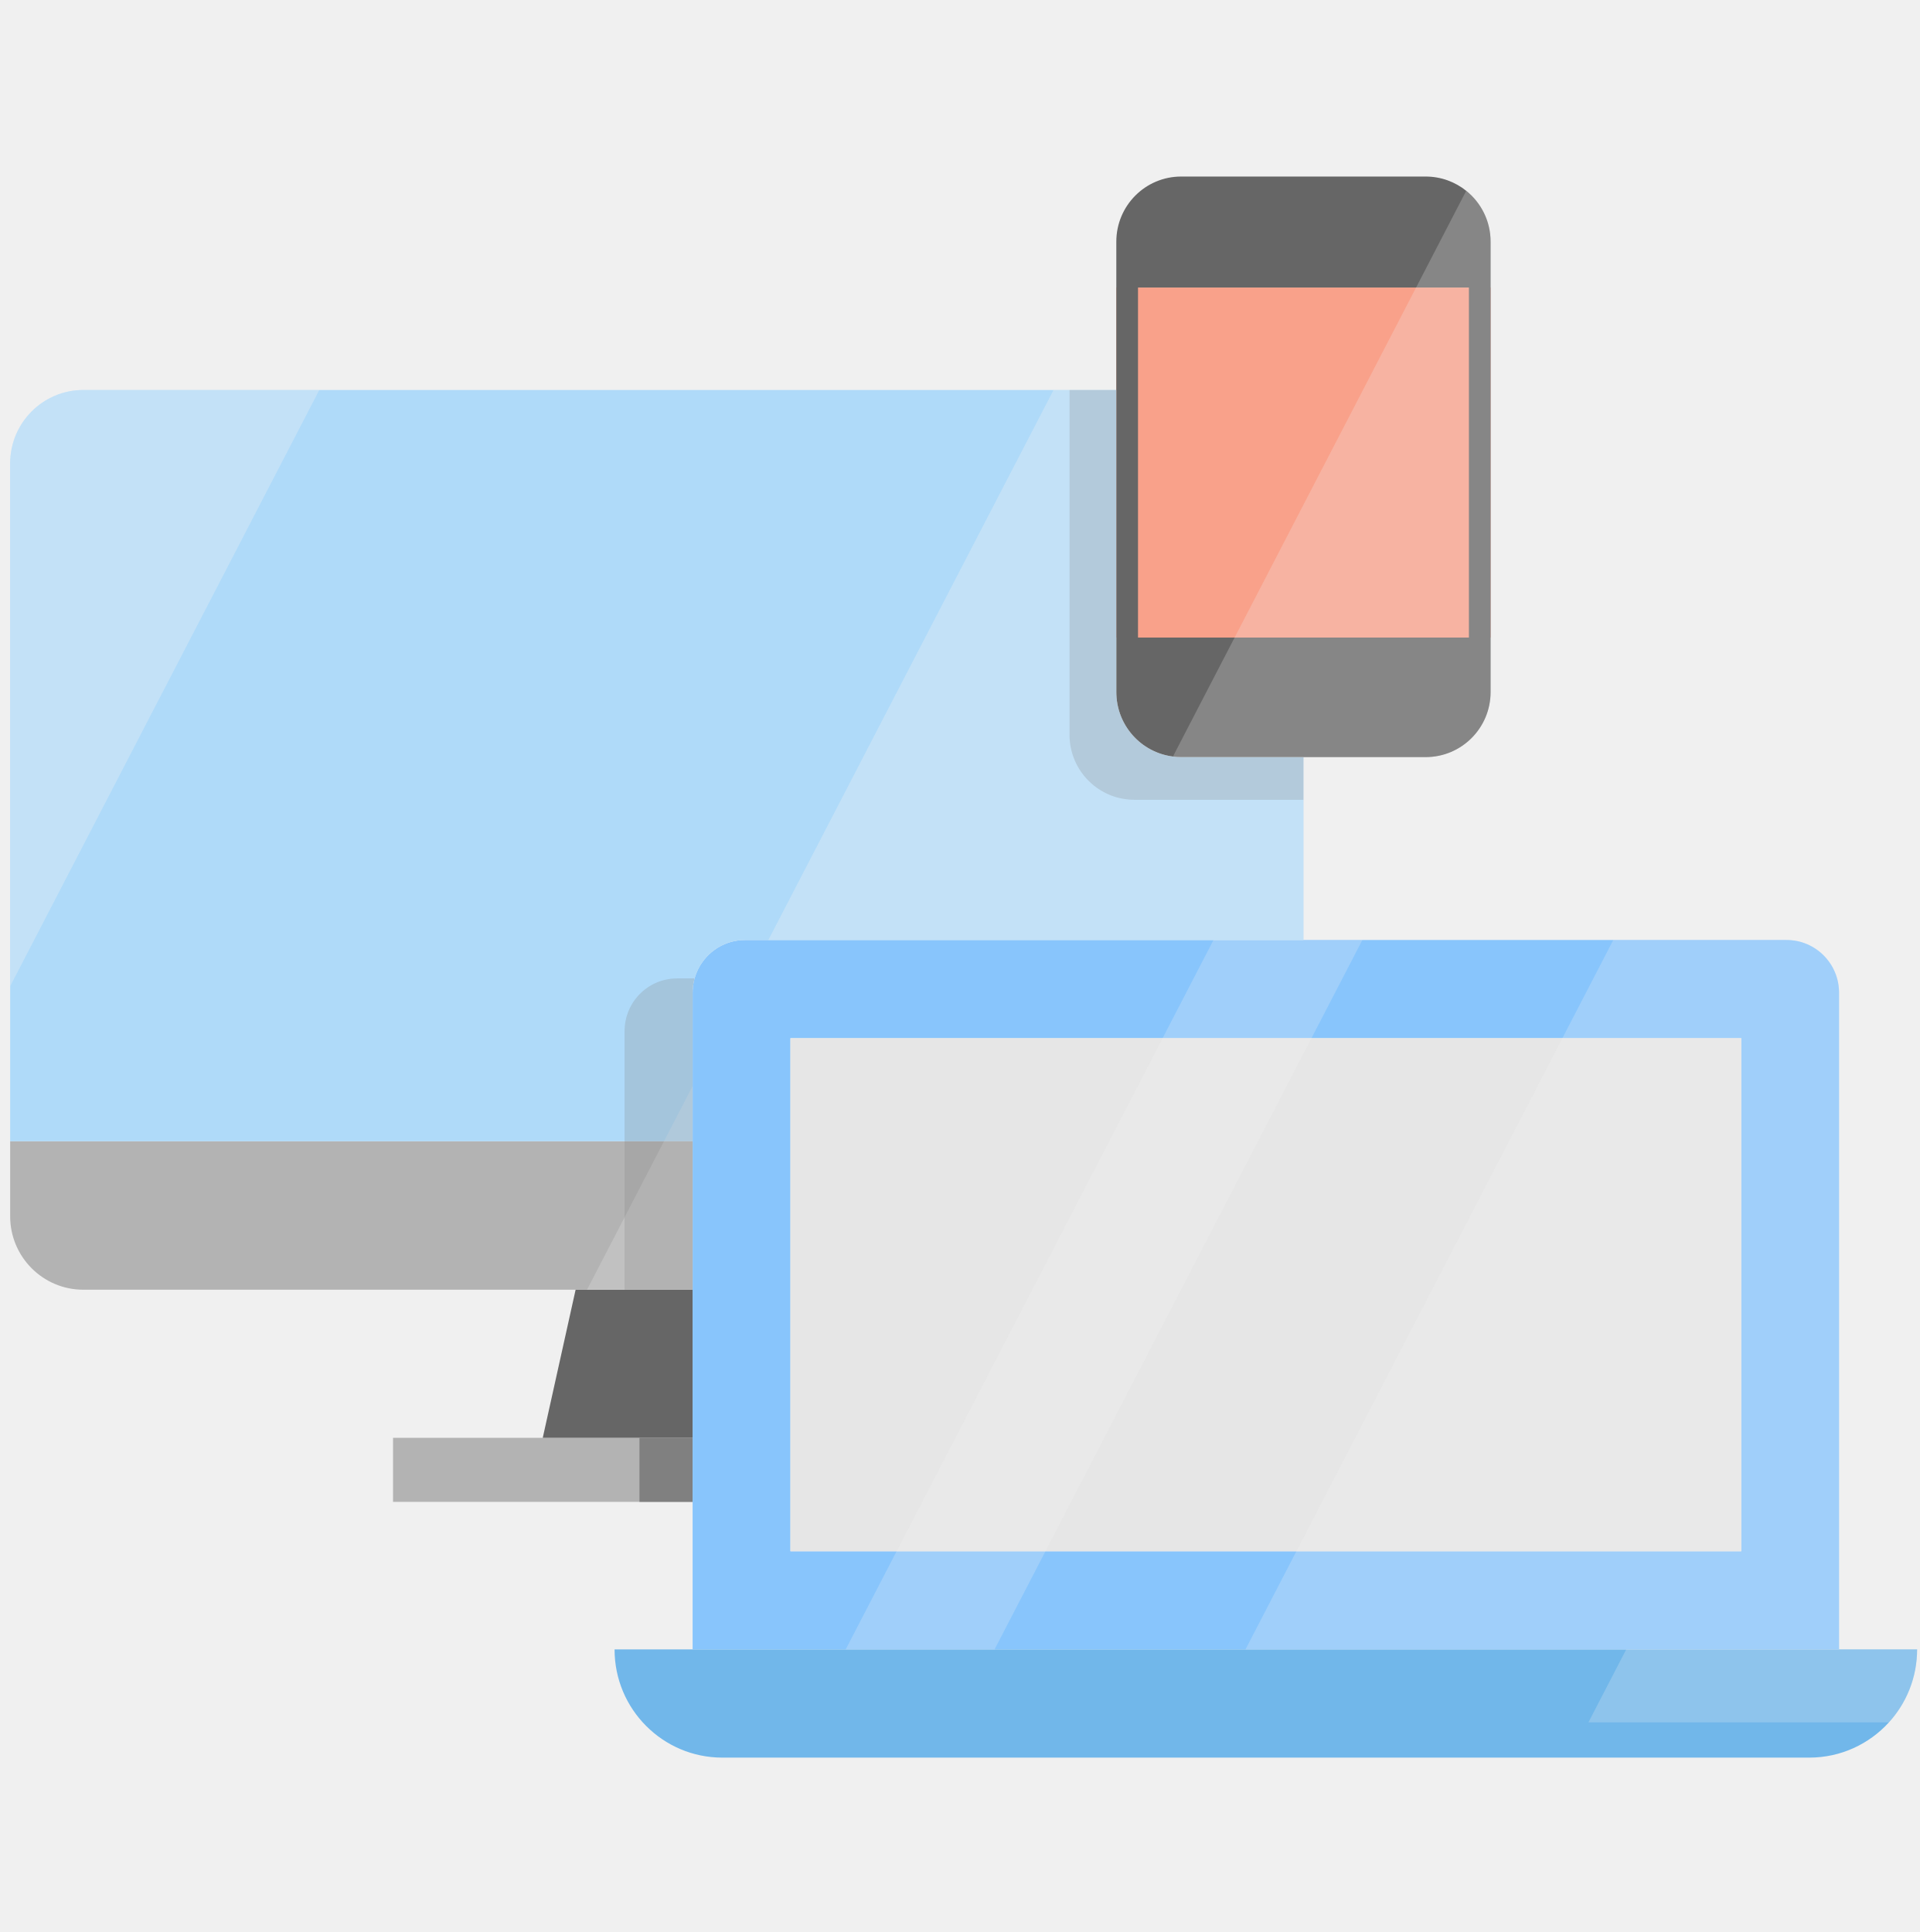
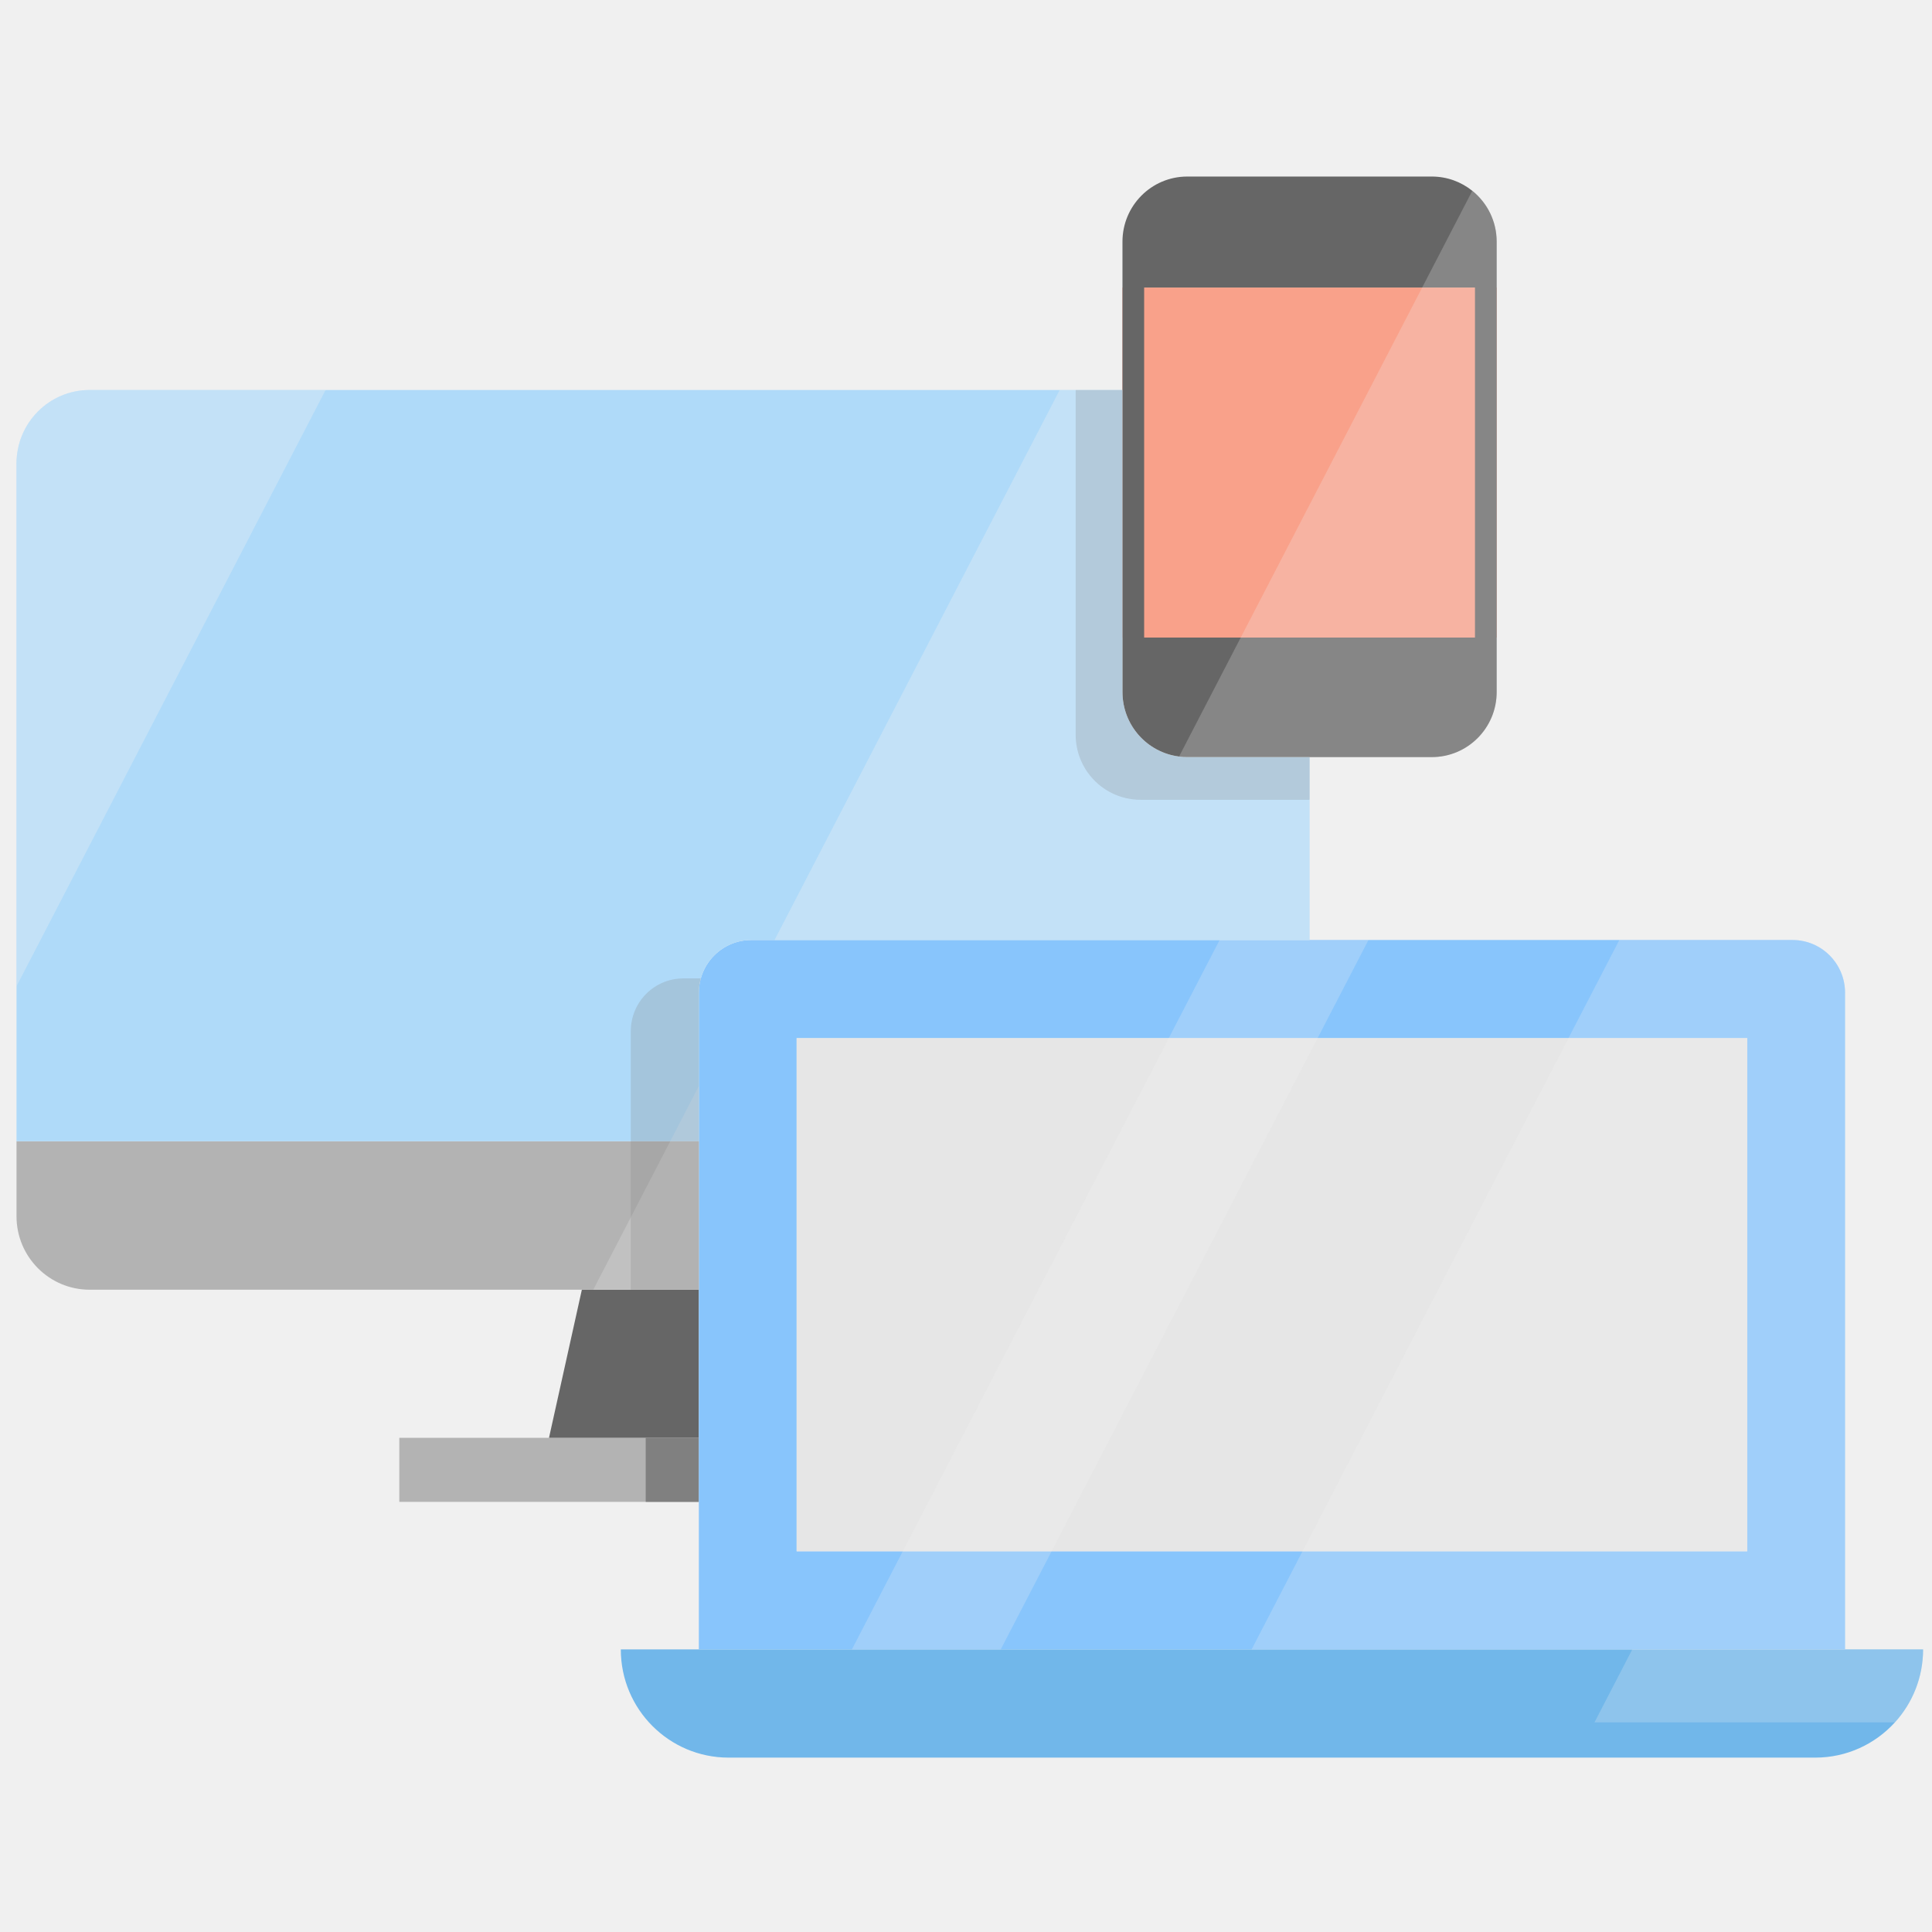
- <svg xmlns="http://www.w3.org/2000/svg" width="151" height="152" viewBox="0 0 151 152" fill="none">
+ <svg xmlns="http://www.w3.org/2000/svg" width="40" height="40" viewBox="0 0 151 152" fill="none">
  <g clip-path="url(#clip0_54_353)">
    <path d="M42.692 113.121H30.916V118.159H54.481V115.64V113.121H42.692Z" fill="#B3B3B3" />
    <path d="M54.481 101.468V113.122H42.692L45.278 101.468H54.481Z" fill="#666666" />
    <path d="M54.481 113.121H50.301V118.159H54.481V113.121Z" fill="#808080" />
    <path d="M150.799 129.769C150.799 131.982 149.956 133.998 148.581 135.509C147.029 137.212 144.8 138.28 142.321 138.28H56.816C54.475 138.28 52.357 137.326 50.825 135.788C49.289 134.249 48.342 132.12 48.342 129.769H150.799Z" fill="#71B7EA" />
    <path d="M140.532 73.955H58.61C56.328 73.955 54.481 75.812 54.481 78.103V129.769H144.66V78.103C144.66 75.812 142.81 73.955 140.532 73.955ZM136.965 122.045H62.176V81.68H136.965V122.045Z" fill="#88C5FC" />
    <path d="M54.481 89.79V101.468H6.553C3.375 101.468 0.799 98.882 0.799 95.691V89.79H54.481Z" fill="#B3B3B3" />
    <path d="M117.25 22.622V50.161H87.81V30.682V22.622H117.25Z" fill="#F9A18A" />
    <path d="M136.965 81.68H62.176V122.045H136.965V81.68Z" fill="#E6E6E6" />
    <path d="M102.53 59.565V73.955H58.61C56.716 73.955 55.124 75.235 54.635 76.978C54.535 77.334 54.481 77.713 54.481 78.103V89.79H0.799V36.458C0.799 33.268 3.375 30.682 6.553 30.682H87.809V54.446C87.809 57.274 90.091 59.565 92.908 59.565H102.53Z" fill="#AFDAF9" />
    <path d="M115.333 15.011C114.46 14.309 113.353 13.89 112.148 13.89H92.908C90.091 13.89 87.81 16.183 87.81 19.011V54.446C87.81 57.056 89.75 59.205 92.263 59.521C92.473 59.551 92.691 59.564 92.908 59.564H112.148C114.965 59.564 117.25 57.274 117.25 54.446V19.011C117.25 17.392 116.501 15.948 115.333 15.011ZM115.544 50.161H89.516V22.622H115.544V50.161Z" fill="#666666" />
    <path opacity="0.23" d="M52.23 89.79L54.481 85.445V101.468H46.175L52.23 89.79Z" fill="#F2F2F2" />
    <path opacity="0.3" d="M102.53 59.565V73.955H60.437L82.872 30.682H87.81V54.446C87.81 57.274 90.091 59.565 92.908 59.565H102.53Z" fill="#F2F2F2" />
    <path opacity="0.3" d="M25.118 30.682L20.822 38.964L17.965 44.482L11.689 56.582L8.695 62.362L2.91 73.522L0.799 77.593V36.458C0.799 33.268 3.375 30.682 6.553 30.682H25.118Z" fill="#F2F2F2" />
    <path opacity="0.23" d="M144.66 78.103V129.769H97.97L101.975 122.045L122.897 81.68L126.902 73.955H140.532C142.81 73.955 144.66 75.812 144.66 78.103Z" fill="#F2F2F2" />
    <path opacity="0.23" d="M117.25 19.011V54.446C117.25 57.274 114.965 59.565 112.148 59.565H92.908C92.691 59.565 92.473 59.551 92.263 59.521L93.276 57.563L97.114 50.161L111.389 22.622L114.199 17.198L115.333 15.011C116.501 15.948 117.25 17.393 117.25 19.011Z" fill="#F2F2F2" />
    <path opacity="0.23" d="M107.163 73.955L103.159 81.68L82.236 122.045L78.231 129.769H66.522L70.527 122.045L91.45 81.68L95.454 73.955H107.163Z" fill="#F2F2F2" />
    <path opacity="0.23" d="M150.799 129.769C150.799 131.982 149.956 133.998 148.581 135.509H124.945L127.919 129.769H150.799Z" fill="#F2F2F2" />
    <path opacity="0.24" d="M92.908 59.565C90.091 59.565 87.809 57.274 87.809 54.446V30.682H85.836H84.129V57.805C84.129 60.414 86.07 62.563 88.582 62.879C88.793 62.91 89.01 62.923 89.228 62.923H102.53V59.565H92.908Z" fill="#808080" />
    <path opacity="0.24" d="M53.257 76.978C50.975 76.978 49.129 78.835 49.129 81.126V101.468H54.481V78.103C54.481 77.713 54.535 77.334 54.635 76.978H53.257Z" fill="#808080" />
  </g>
  <defs>
    <clipPath id="clip0_54_353">
      <rect width="150" height="150.579" fill="white" transform="translate(0.799072 0.795166)" />
    </clipPath>
  </defs>
</svg>
